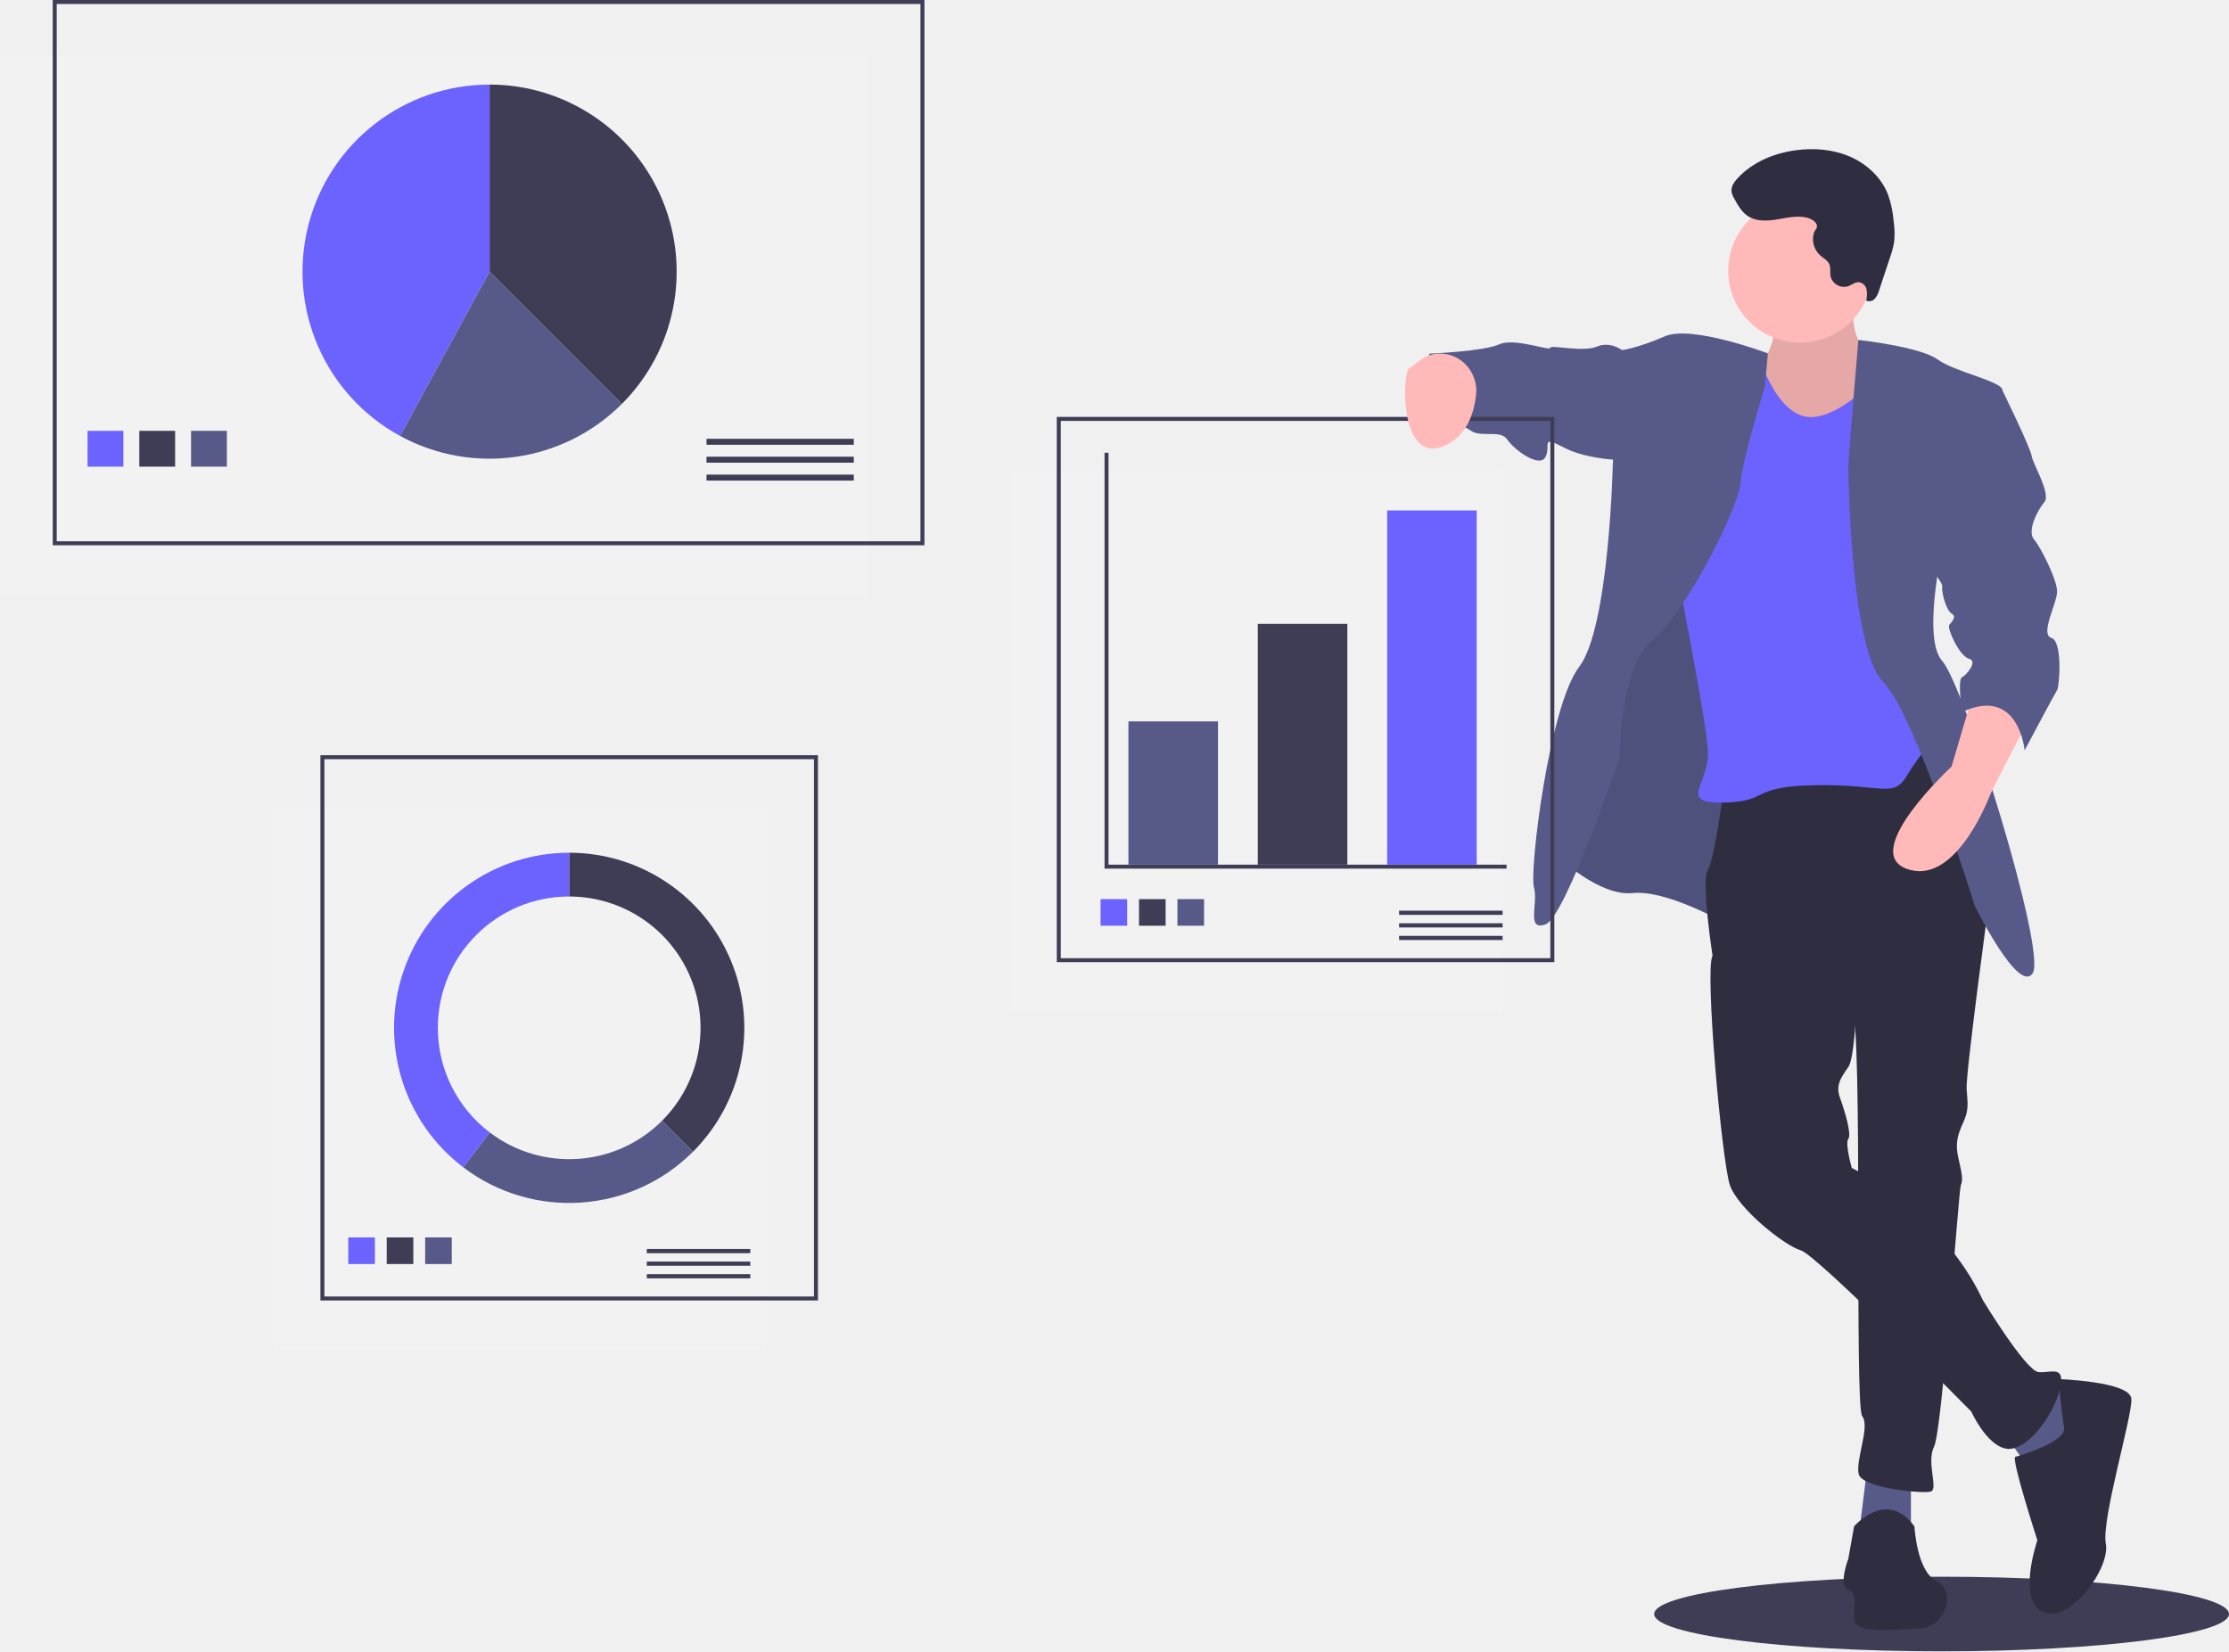
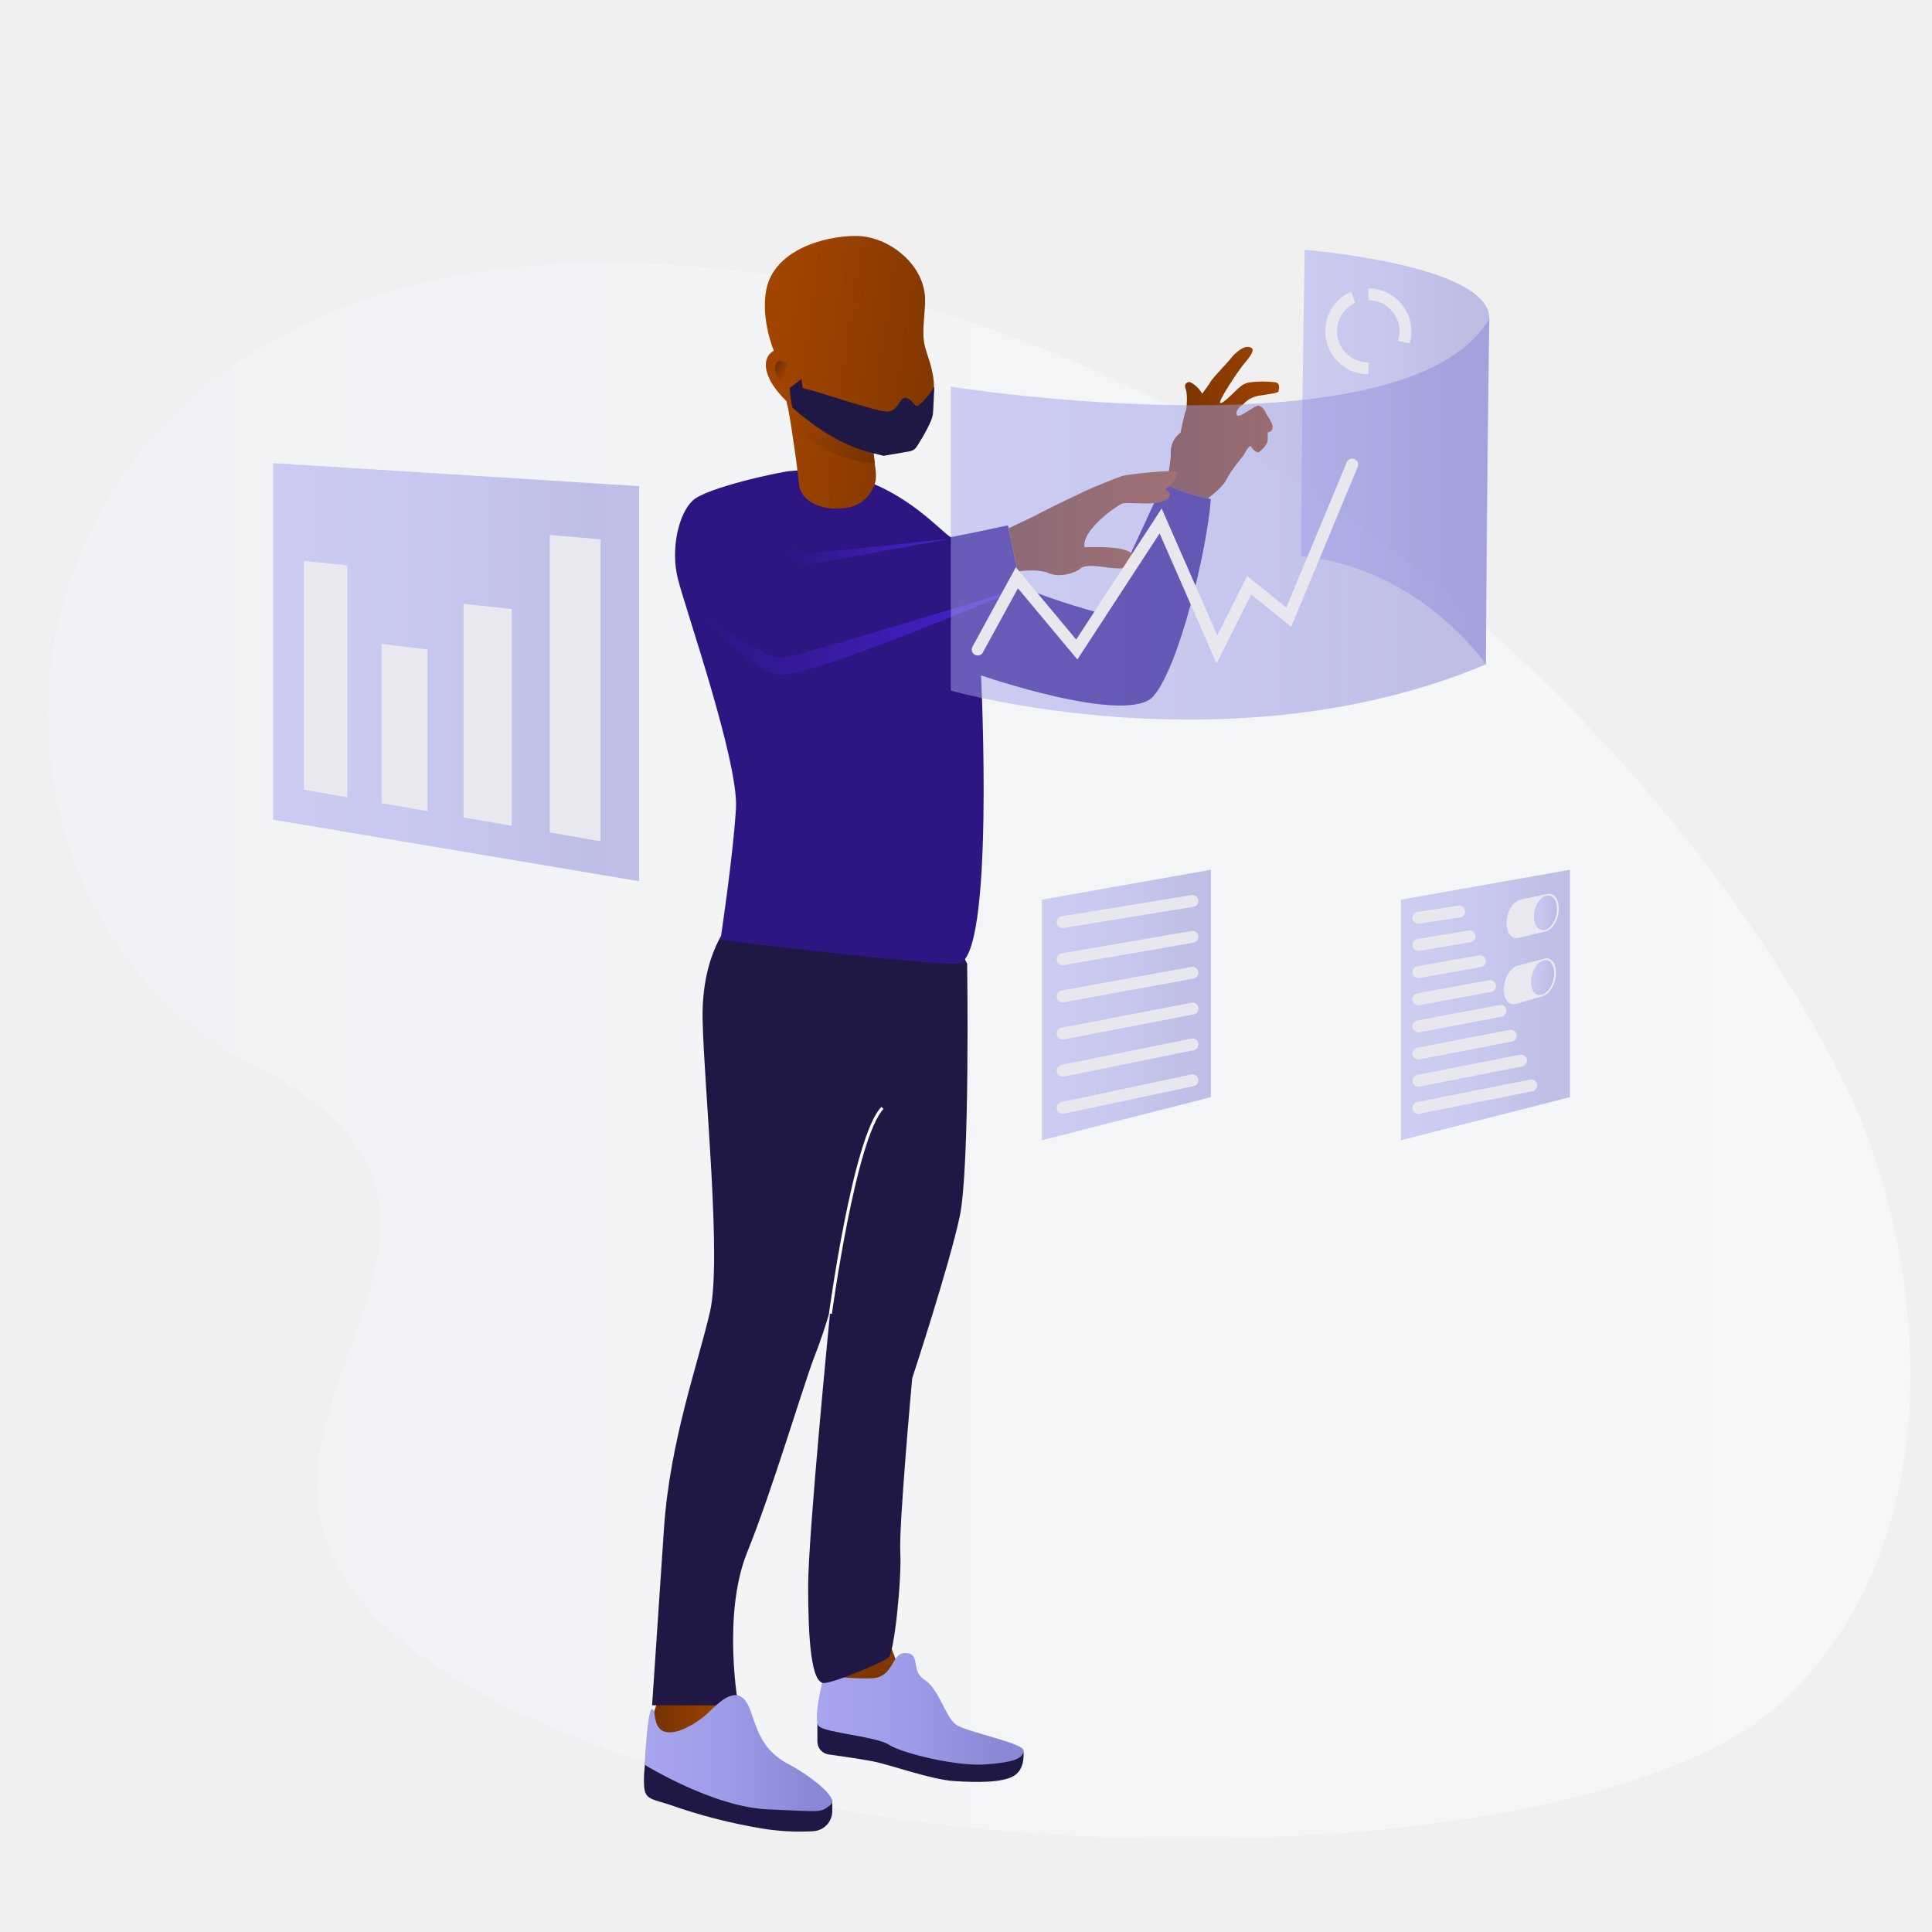
- <svg xmlns="http://www.w3.org/2000/svg" id="fa973782-3a18-4630-a762-87130b613ac3" data-name="Layer 1" width="1120" height="829.801" viewBox="0 0 1120 829.801">
-   <ellipse cx="975.579" cy="811.059" rx="144.421" ry="18.742" fill="#3f3d56" />
-   <rect y="27.5" width="436" height="272" fill="#f2f2f2" />
-   <rect x="27.5" y="1" width="436" height="272" fill="none" stroke="#3f3d56" stroke-miterlimit="10" stroke-width="2" />
-   <path d="M352.468,237.568A94,94,0,0,0,286,77.1v94Z" transform="translate(-40 -34.59967)" fill="#3f3d56" />
-   <path d="M286,77.1a94.011,94.011,0,0,0-44.968,176.564L286,171.1Z" transform="translate(-40 -34.59967)" fill="#6c63ff" />
-   <path d="M352.468,237.568,286,171.1l-44.968,82.564a94.049,94.049,0,0,0,111.436-16.096Z" transform="translate(-40 -34.59967)" fill="#575a89" />
-   <rect x="44" y="216.5" width="18" height="18" fill="#6c63ff" />
-   <rect x="70" y="216.5" width="18" height="18" fill="#3f3d56" />
-   <rect x="96" y="216.5" width="18" height="18" fill="#575a89" />
-   <rect x="355" y="220.5" width="74" height="3" fill="#3f3d56" />
-   <rect x="355" y="229.5" width="74" height="3" fill="#3f3d56" />
-   <rect x="355" y="238.5" width="74" height="3" fill="#3f3d56" />
-   <rect x="137" y="406.5" width="248" height="272" fill="#f2f2f2" />
-   <rect x="162" y="380.5" width="248" height="272" fill="none" stroke="#3f3d56" stroke-miterlimit="10" stroke-width="2" />
-   <rect x="175" y="621.814" width="13.371" height="13.371" fill="#6c63ff" />
-   <rect x="194.314" y="621.814" width="13.371" height="13.371" fill="#3f3d56" />
-   <rect x="213.629" y="621.814" width="13.371" height="13.371" fill="#575a89" />
-   <rect x="325" y="627.622" width="52" height="2.108" fill="#3f3d56" />
-   <rect x="325" y="633.946" width="52" height="2.108" fill="#3f3d56" />
-   <rect x="325" y="640.27" width="52" height="2.108" fill="#3f3d56" />
-   <path d="M326,463.1v22a66,66,0,0,1,46.669,112.669l15.556,15.556A88,88,0,0,0,326,463.1Z" transform="translate(-40 -34.59967)" fill="#3f3d56" />
-   <path d="M388.225,613.325l-15.556-15.556a65.983,65.983,0,0,1-86.6,5.872L272.753,621.161a87.998,87.998,0,0,0,115.472-7.836Z" transform="translate(-40 -34.59967)" fill="#575a89" />
-   <path d="M260,551.1a66,66,0,0,1,66-66v-22a87.999,87.999,0,0,0-53.247,158.061l13.316-17.521A65.885,65.885,0,0,1,260,551.1Z" transform="translate(-40 -34.59967)" fill="#6c63ff" />
-   <path d="M971.624,175.593s-4.08,30.311,6.412,33.808,7.578,30.311,7.578,30.311l-31.476,23.899-27.979,2.332-6.995-36.14L923.244,220.476s15.738-18.653,4.663-37.888S971.624,175.593,971.624,175.593Z" transform="translate(-40 -34.59967)" fill="#ffb9b9" />
-   <path d="M971.624,175.593s-4.08,30.311,6.412,33.808,7.578,30.311,7.578,30.311l-31.476,23.899-27.979,2.332-6.995-36.14L923.244,220.476s15.738-18.653,4.663-37.888S971.624,175.593,971.624,175.593Z" transform="translate(-40 -34.59967)" opacity="0.1" />
-   <path d="M942.48,411.666,905.757,497.935s-28.562-16.321-45.466-14.572-37.888-18.653-37.888-18.653l20.984-101.424,39.054-107.836,54.209,34.391Z" transform="translate(-40 -34.59967)" fill="#575a89" />
-   <path d="M942.48,411.666,905.757,497.935s-28.562-16.321-45.466-14.572-37.888-18.653-37.888-18.653l20.984-101.424,39.054-107.836,54.209,34.391Z" transform="translate(-40 -34.59967)" opacity="0.1" />
-   <polygon points="960.186 743.708 960.186 771.687 933.956 771.687 938.036 739.045 960.186 743.708" fill="#575a89" />
-   <polygon points="1028.385 695.328 1047.621 706.986 1033.631 739.045 1019.059 737.296 1005.069 717.478 1028.385 695.328" fill="#575a89" />
-   <path d="M1005.432,403.505l34.391,81.023s-12.241,89.766-11.658,97.344,1.166,10.492-1.749,16.904-4.08,10.492-2.332,18.07,2.332,10.492,1.166,13.407-9.326,122.991-13.407,131.152,2.332,21.567-1.749,22.733-34.391-1.749-36.14-8.743,5.829-23.899,1.749-29.145.583-194.105-5.246-206.928-69.948-24.482-69.948-24.482-5.829-37.305-2.332-43.134S906.34,429.153,906.34,429.153Z" transform="translate(-40 -34.59967)" fill="#2f2e41" />
-   <path d="M971.624,801.624s16.321-19.236,30.311,0c0,0,1.166,22.733,11.075,27.396s5.246,23.316-8.743,23.899-32.059,2.914-32.642-4.663,2.332-12.241-2.914-14.572,0-15.738,0-15.738Z" transform="translate(-40 -34.59967)" fill="#2f2e41" />
-   <path d="M973.373,522.999s-.583,41.969-4.663,47.798-6.412,9.326-4.08,15.738,5.829,18.07,4.08,20.401,1.749,14.572,1.749,14.572,44.883,21.567,65.867,66.45c0,0,21.567,35.557,27.979,36.14s13.99-4.08,10.492,9.326-16.904,30.894-26.813,29.145S1030.497,743.917,1030.497,743.917s-77.525-78.691-85.686-81.023-31.476-20.984-35.557-32.642-12.824-109.002-8.743-115.413,19.236-15.155,19.236-15.155Z" transform="translate(-40 -34.59967)" fill="#2f2e41" />
-   <path d="M1074.214,727.596s36.14,1.166,36.722,9.909-15.155,60.621-12.824,72.862-18.07,40.22-31.476,34.391-2.914-36.14-2.914-36.14-13.407-41.386-11.075-41.969,25.647-7.578,24.482-14.572S1074.214,727.596,1074.214,727.596Z" transform="translate(-40 -34.59967)" fill="#2f2e41" />
-   <circle cx="904.52" cy="136.039" r="36.14" fill="#ffb9b9" />
-   <path d="M980.951,226.305s-19.818,20.984-34.391,17.487-22.15-28.562-22.15-28.562l-26.23-4.663s-18.653,82.771-18.653,90.932,18.653,96.178,18.653,111.916-15.155,25.065,8.161,24.482,12.241-8.161,46.049-8.743,39.054,6.995,46.049-5.246a97.523,97.523,0,0,1,17.487-21.567l-12.241-43.134L1001.935,237.38s-14.944-29.145-21.753-26.813C980.182,210.567,983.865,223.39,980.951,226.305Z" transform="translate(-40 -34.59967)" fill="#6c63ff" />
-   <path d="M973.771,205.411s31.078,3.407,39.822,9.819,33.225,11.075,32.642,15.738-28.562,71.113-28.562,71.113-12.824,52.461-1.749,64.702,52.461,145.724,45.466,156.799-29.145-33.808-29.145-33.808-29.728-96.178-46.049-112.499S968.71,272.937,968.71,268.856,973.771,205.411,973.771,205.411Z" transform="translate(-40 -34.59967)" fill="#575a89" />
-   <path d="M928.313,212.172S890.019,197.743,876.612,203.572s-21.567,6.995-21.567,6.995L850.382,267.691s-1.749,82.188-16.904,102.007-25.065,102.59-22.733,110.75-4.08,22.15,5.829,18.653,37.305-83.937,37.305-83.937,0-46.049,16.321-58.873,43.134-65.867,44.3-78.691,12.241-48.38,12.241-48.38Z" transform="translate(-40 -34.59967)" fill="#575a89" />
-   <path d="M1059.642,395.928S1042.155,428.57,1039.823,434.399s-18.653,45.466-41.969,36.722,22.733-51.295,22.733-51.295l10.492-35.557S1058.476,378.441,1059.642,395.928Z" transform="translate(-40 -34.59967)" fill="#ffb9b9" />
-   <path d="M860.874,210.567h-5.829s-5.829-4.663-12.824-1.749-23.316-1.166-23.316.583-18.07-5.246-25.647-1.749-34.974,4.663-34.974,4.663-11.075,27.979-3.497,33.225,18.653,1.166,23.899,5.246,15.155-.583,18.653,4.663,16.321,14.572,19.236,8.743-2.914-11.075,9.326-4.663,31.476,6.412,31.476,6.412Z" transform="translate(-40 -34.59967)" fill="#575a89" />
-   <path d="M947.778,143.937c-4.89-1.13-9.967.122-14.92.934s-10.412,1.079-14.602-1.684c-3.094-2.041-4.997-5.418-6.783-8.665a9.973,9.973,0,0,1-1.459-3.823c-.21-2.402,1.318-4.594,2.94-6.377,7.537-8.285,18.551-12.819,29.658-14.26,9.13-1.184,18.65-.391,27.081,3.307s15.68,10.47,18.995,19.06a54.127,54.127,0,0,1,2.837,13.611,40.657,40.657,0,0,1,.191,10.308,44.188,44.188,0,0,1-1.998,7.468L984.227,180.395a10.924,10.924,0,0,1-2.159,4.274,3.736,3.736,0,0,1-4.374.958,13.613,13.613,0,0,0,.197-5.5,4.641,4.641,0,0,0-3.662-3.693c-2.024-.215-3.753,1.354-5.673,2.03a6.979,6.979,0,0,1-8.811-5.245c-.303-1.896.206-3.925-.513-5.705-.842-2.086-3.074-3.179-4.751-4.677a10.936,10.936,0,0,1-3.001-11.366c.449-1.38,1.717-2.007,1.463-3.592C952.61,145.799,949.544,144.345,947.778,143.937Z" transform="translate(-40 -34.59967)" fill="#2f2e41" />
-   <rect x="507" y="236.5" width="248" height="272" fill="#f2f2f2" />
-   <rect x="532" y="210.5" width="248" height="272" fill="none" stroke="#3f3d56" stroke-miterlimit="10" stroke-width="2" />
-   <polyline points="556 227.5 556 435.5 757 435.5" fill="none" stroke="#3f3d56" stroke-miterlimit="10" stroke-width="2" />
-   <rect x="567" y="362.5" width="45" height="72" fill="#575a89" />
-   <rect x="632" y="313.5" width="45" height="121" fill="#3f3d56" />
-   <rect x="697" y="256.5" width="45" height="178" fill="#6c63ff" />
-   <rect x="553" y="451.814" width="13.371" height="13.371" fill="#6c63ff" />
-   <rect x="572.314" y="451.814" width="13.371" height="13.371" fill="#3f3d56" />
-   <rect x="591.629" y="451.814" width="13.371" height="13.371" fill="#575a89" />
-   <rect x="703" y="457.622" width="52" height="2.108" fill="#3f3d56" />
-   <rect x="703" y="463.946" width="52" height="2.108" fill="#3f3d56" />
-   <rect x="703" y="470.27" width="52" height="2.108" fill="#3f3d56" />
-   <path d="M764.308,212.282c10.628.462,18.526,10.101,17.376,20.677-1.042,9.582-4.884,21.505-16.987,26.084-21.567,8.161-20.401-37.888-16.321-39.637C751.095,218.24,755.37,211.893,764.308,212.282Z" transform="translate(-40 -34.59967)" fill="#ffb9b9" />
-   <path d="M1039.823,227.854l6.412,3.114s13.99,28.562,14.572,32.642,9.909,19.236,6.412,23.316-8.743,14.572-5.246,18.653,11.658,20.401,11.658,26.23-8.743,21.567-2.914,23.316,4.08,24.482,2.914,26.23-16.321,30.311-16.321,30.311-2.914-32.642-31.476-19.236c0,0-2.332-16.321,0-17.487s8.161-8.161,3.497-9.326-11.075-15.155-9.909-16.904,4.08-4.08,1.166-5.829-5.246-11.658-4.663-13.407-6.412-9.909-6.412-9.909Z" transform="translate(-40 -34.59967)" fill="#575a89" />
+ <svg xmlns="http://www.w3.org/2000/svg" xmlns:xlink="http://www.w3.org/1999/xlink" viewBox="0 0 650 650">
+   <defs>
+     <style>.cls-1{fill:url(#Безымянный_градиент_263);}.cls-17,.cls-18,.cls-19,.cls-2,.cls-20,.cls-23,.cls-24{opacity:0.5;}.cls-2{fill:url(#Безымянный_градиент_250);}.cls-3{fill:url(#Безымянный_градиент_123);}.cls-4{fill:#1f1844;}.cls-5{fill:url(#Безымянный_градиент_123-2);}.cls-6{fill:url(#Безымянный_градиент_250-2);}.cls-22,.cls-7{fill:none;stroke-miterlimit:10;}.cls-7{stroke:#fff;}.cls-8{fill:url(#Безымянный_градиент_250-3);}.cls-9{fill:url(#Безымянный_градиент_123-3);}.cls-10{fill:#2d1582;}.cls-11{fill:url(#Безымянный_градиент_123-4);}.cls-12{fill:url(#Безымянный_градиент_123-5);}.cls-13{fill:url(#Безымянный_градиент_123-6);}.cls-14{fill:url(#Безымянный_градиент_48);}.cls-15{fill:url(#Безымянный_градиент_4);}.cls-16{fill:url(#Безымянный_градиент_4-2);}.cls-17{fill:url(#Безымянный_градиент_250-4);}.cls-18{fill:url(#Безымянный_градиент_250-5);}.cls-19{fill:url(#Безымянный_градиент_250-6);}.cls-20{fill:url(#Безымянный_градиент_250-7);}.cls-21{fill:#e9e8ee;}.cls-22{stroke:#e8e7ed;stroke-linecap:round;stroke-width:4px;}.cls-23{fill:url(#Безымянный_градиент_250-8);}.cls-24{fill:url(#Безымянный_градиент_250-9);}.cls-25{fill:#e8e7ed;}</style>
+     <linearGradient id="Безымянный_градиент_263" x1="16.2" y1="353.57" x2="642.71" y2="353.57" gradientUnits="userSpaceOnUse">
+       <stop offset="0" stop-color="#f0f2f5" />
+       <stop offset="0.99" stop-color="#f5f7f8" />
+     </linearGradient>
+     <linearGradient id="Безымянный_градиент_250" x1="437.72" y1="153.79" x2="501.07" y2="153.79" gradientUnits="userSpaceOnUse">
+       <stop offset="0" stop-color="#a7a5ee" />
+       <stop offset="0.44" stop-color="#9d9ce8" />
+       <stop offset="0.89" stop-color="#8988d5" />
+     </linearGradient>
+     <linearGradient id="Безымянный_градиент_123" x1="218.82" y1="577.48" x2="245.64" y2="577.48" gradientUnits="userSpaceOnUse">
+       <stop offset="0" stop-color="#753200" />
+       <stop offset="1" stop-color="#a04400" />
+     </linearGradient>
+     <linearGradient id="Безымянный_градиент_123-2" x1="-1732.07" y1="1550.09" x2="-1749.53" y2="1519.4" gradientTransform="matrix(-0.65, 0.76, 0.76, 0.65, -2009.75, 880.11)" xlink:href="#Безымянный_градиент_123" />
+     <linearGradient id="Безымянный_градиент_250-2" x1="389.58" y1="574.95" x2="459.11" y2="574.95" gradientTransform="translate(-114.75)" xlink:href="#Безымянный_градиент_250" />
+     <linearGradient id="Безымянный_градиент_250-3" x1="216.89" y1="589.81" x2="279.96" y2="589.81" xlink:href="#Безымянный_градиент_250" />
+     <linearGradient id="Безымянный_градиент_123-3" x1="392.42" y1="142.2" x2="430.34" y2="142.2" xlink:href="#Безымянный_градиент_123" />
+     <linearGradient id="Безымянный_градиент_123-4" x1="339.34" y1="175.96" x2="396.23" y2="175.96" xlink:href="#Безымянный_градиент_123" />
+     <linearGradient id="Безымянный_градиент_123-5" x1="-420.8" y1="454.25" x2="-354.34" y2="423.49" gradientTransform="matrix(-0.96, 0.28, 0.28, 0.96, -195.16, -186.88)" xlink:href="#Безымянный_градиент_123" />
+     <linearGradient id="Безымянный_градиент_123-6" x1="-351.93" y1="424.83" x2="-354.97" y2="427.81" gradientTransform="matrix(-0.96, 0.28, 0.28, 0.96, -195.16, -186.88)" xlink:href="#Безымянный_градиент_123" />
+     <linearGradient id="Безымянный_градиент_48" x1="-351.81" y1="441.73" x2="-375.31" y2="464.79" gradientTransform="matrix(-0.96, 0.28, 0.28, 0.96, -195.16, -186.88)" gradientUnits="userSpaceOnUse">
+       <stop offset="0" stop-color="#a04400" />
+       <stop offset="1" stop-color="#753200" />
+     </linearGradient>
+     <linearGradient id="Безымянный_градиент_4" x1="232.53" y1="212.4" x2="343.74" y2="212.4" gradientUnits="userSpaceOnUse">
+       <stop offset="0.01" stop-color="#2d1582" />
+       <stop offset="1" stop-color="#4822d1" />
+     </linearGradient>
+     <linearGradient id="Безымянный_градиент_4-2" x1="263.27" y1="185.61" x2="320.19" y2="185.61" xlink:href="#Безымянный_градиент_4" />
+     <linearGradient id="Безымянный_градиент_250-4" x1="319.9" y1="174.7" x2="501.07" y2="174.7" xlink:href="#Безымянный_градиент_250" />
+     <linearGradient id="Безымянный_градиент_250-5" x1="91.89" y1="226.13" x2="215.02" y2="226.13" xlink:href="#Безымянный_градиент_250" />
+     <linearGradient id="Безымянный_градиент_250-6" x1="350.53" y1="338.12" x2="407.39" y2="338.12" xlink:href="#Безымянный_градиент_250" />
+     <linearGradient id="Безымянный_градиент_250-7" x1="471.33" y1="338.12" x2="528.19" y2="338.12" xlink:href="#Безымянный_градиент_250" />
+     <linearGradient id="Безымянный_градиент_250-8" x1="489.84" y1="262" x2="497.48" y2="262" gradientTransform="matrix(1, 0.04, -0.04, 1, 38.14, 23.92)" xlink:href="#Безымянный_градиент_250" />
+     <linearGradient id="Безымянный_градиент_250-9" x1="489.84" y1="283.81" x2="497.48" y2="283.81" gradientTransform="matrix(1, 0.04, -0.04, 1, 38.14, 23.92)" xlink:href="#Безымянный_градиент_250" />
+   </defs>
+   <g id="_01" data-name="01">
+     <path class="cls-1" d="M621.32,366.05C566.3,253.58,408.94,88.85,204.48,88.42c-213.36-.44-234,211.17-119,270S32.33,490.55,152.53,564.22c121.66,74.56,381.67,67.56,445.67,9.56S645.08,414.64,621.32,366.05Z" />
+     <path class="cls-2" d="M499.91,223.52S477.76,191,437.72,187.12c0-27.15,1.22-103.06,1.22-103.06s62.47,4.9,62.13,23.23S499.91,223.52,499.91,223.52Z" />
+     <polygon class="cls-3" points="245.64 568.48 245.64 583.73 219.39 586.48 218.82 579.77 221.89 570.3 245.64 568.48" />
+     <path class="cls-4" d="M280,605.73v3.62a6.76,6.76,0,0,1-6.32,6.73,77.17,77.17,0,0,1-17-.85,183.49,183.49,0,0,1-31.25-8c-5.25-1.75-7.75-1.75-8.5-4.75s.18-10.08.18-10.08l31.21,7.12Z" />
+     <polygon class="cls-5" points="297.91 549.02 303.03 562.84 301.07 577.11 297.24 580.51 281.16 575.68 277.21 569.58 281.32 547.94 297.91 549.02" />
+     <path class="cls-4" d="M275,579.77v6.15a4.38,4.38,0,0,0,3.78,4.34c4.32.6,11.27,1.61,15,2.35,5.74,1.12,19.46,6.11,27.19,6.61s16.46.62,20.33-1.87,3-8.36,3-8.36Z" />
+     <path class="cls-6" d="M277.26,563.31s-4,15.22-1.75,17.46,19.08,3.37,23.57,6.24,22.82,7.36,32.55,6.61,12.47-2,12.72-4.61-19.33-6.24-22.82-8.86-5.61-11.85-10.48-15-1.12-8.73-6.24-9-3.74,8-11.35,8.48A68.43,68.43,0,0,1,277.26,563.31Z" />
+     <path class="cls-4" d="M245.89,310.23s-10,10-9.5,33,6.5,80.5,2.5,98-13.5,43.5-15.5,73-4,59.5-4,59.5h29s-5.5-30.5,3-51.5,18.5-55,22.5-65.5a169.15,169.15,0,0,0,5.5-16.37s-7.5,75.88-7.5,93.38,1,33,5.52,32.5,19.48-7,21.48-8.5,4.5-26.5,4-35.5,4-58.5,4-58.5,12.5-38,16-54.5,2.5-85,2.5-85l-5.5-11Z" />
+     <path class="cls-7" d="M296.89,372.73c-9.5,10-17.5,69.25-17.5,69.25" />
+     <path class="cls-8" d="M237.14,577.27c.38-.32.83-.74,1.32-1.21,3.06-2.95,8-8.05,11.68-4.59,4.25,4,2.76,15.88,15.5,22.24,3.81,1.9,17.25,10.78,13.75,13.53s-2.5,2.25-21,1.5-41.5-15-41.5-15,.87-18.75,2.5-18.75-.25,7,5,7.78S237.14,577.27,237.14,577.27Z" />
+     <path class="cls-9" d="M430.14,131.61c-.13.74-2.75.87-6.5,1.5s-4.63,2.5-6,3.37-2.25,2.87-1.23,3.37,5.73-3.37,6.86-3.37,2.37,1.63,2.5,2.25,2,2.75,2.37,4.62a1.79,1.79,0,0,1-1.63,2.13V148c0,1.75-2.62,3.87-3,4.13s-1.87-.5-2.5-1.76-2.74,3-2.74,3-4,4.63-5.5,7.76c-1,2.19-4.4,5.07-6.46,6.59a59.76,59.76,0,0,1-13.89-4.62c.54-2.78,1.66-8.88,1.47-11a8,8,0,0,1,3.29-6.52s1.38-7,1.72-7.2.75-5.68,0-7.55.72-2.38,1.45-2.29a9.42,9.42,0,0,1,4.1,3.92c.84-1.12,2.52-3.38,2.89-4.12.5-1,6.25-7,6.75-7.74s4.51-5.27,7-3.5c1.32.94-1.5,4-3,5.87s-8.63,12.37-7.5,12.63,5.5-4.76,6.85-5.63a6,6,0,0,1,3.4-1.37,34.44,34.44,0,0,1,8.12,0C430.89,128.85,430.27,130.85,430.14,131.61Z" />
+     <path class="cls-10" d="M407.39,167.9c-1.33,17.33-10.67,56.33-19.33,66.33s-58-7-58-7,4.76,96.68-7.91,97-79.76-8-79.76-8,4.33-28.67,5.22-44.33-17-67-19.55-77.17.33-22,5-26.33,28.74-9.52,32.63-9.91c31-3.11,49.32,19.16,54.11,22.23,9.24-1.76,19.34-4,19.34-4l.2,1,3,14.47,1,5c11.16,5.1,27.71,9.33,27.71,9.33l7.13-15.43,2.36-5.1,7.75-16.77,3.09-6.7s.36.2,1,.52l1,.48a60.89,60.89,0,0,0,12.88,4.14Z" />
+     <path class="cls-11" d="M392.14,164.48c-.75,0,3.5,1.37.25,3.63a9.15,9.15,0,0,1-4.09,1.15c-4.08.39-9.29-.27-10.53.09-1.76.5-14,9-12.88,14.76,3.21,0,12.48-.52,15.66,1.92a2.48,2.48,0,0,1,1.09,2c.06,2.1-1.5,2.91-3.45,3.15a28.8,28.8,0,0,1-6.55-.4c-2.37-.25-6.63-.92-8.13.48s-6.87,3.27-10.87,1.52c-2.72-1.19-7.54-.88-10.33-.55l-3-14.47c3.76-1.78,10.3-4.89,12-5.86,2.5-1.37,11.38-5.5,13.62-6.62s11-4.62,12.5-5.12,16.76-2.26,18.38-1.38c1.17.64-.93,3.37-2.46,4.83A3.33,3.33,0,0,1,392.14,164.48Z" />
+     <path class="cls-12" d="M268.86,163.24c-.22-1.82-.7-6.53-1.51-12-.56-3.76-1.15-7.65-1.6-10.66,0-.26-.08-.51-.12-.75a38.56,38.56,0,0,0-1-4.83l-.25-.25c-7.23-7.15-8-13-5.28-15.81a5.37,5.37,0,0,1,1.24-.94h0s-4.44-10.47-2.54-20.48C260.33,84.29,277,79.35,288,79.38s23.48,9.72,23.24,22c-.09,4.89-1,9.57-.34,13.82s4.31,10.57,3.07,18.14c-1.75,10.85-11.34,16.38-17.67,18.17a21,21,0,0,1-2.46.54l.21,1.8.18,1.46.19,1.58a17.38,17.38,0,0,1,.23,4.44,11.66,11.66,0,0,1-10.43,9.6C274.94,172.07,269.4,167.66,268.86,163.24Z" />
+     <path class="cls-13" d="M265,122.62s-2.74-2.83-4-.2,1.84,6.38,1.84,6.38Z" />
+     <path class="cls-4" d="M269.62,127.55l.42,3c7.67,1.86,25.8,8.32,28.76,7.94,3.76-.48,3.76-5,6-4.6s2.66,3,4,2.62c.7-.2,4.53-4.2,5.52-6.44,0,0-.29,7.77-.44,9.16-.33,3.23-5.43,11-5.43,11a3.46,3.46,0,0,1-2.4,1.62l-8.78,1.5-5-1.23c-6.88-1.47-24.29-10-24.83-11.75a42.93,42.93,0,0,1-1.77-9.78Z" />
+     <path class="cls-14" d="M265.82,141.11a38.24,38.24,0,0,0,28.49,14.69l-.18-1.46-.21-1.8c-8-1.79-17.77-6.61-29.47-17.27l.25.25a38.56,38.56,0,0,1,1,4.83C265.74,140.6,265.79,140.85,265.82,141.11Z" />
+     <path class="cls-15" d="M262.88,221.38c-5.43.33-30.34-16.92-30.34-16.92s19.25,20.25,28.57,22.5,82.64-29.25,82.64-29.25S268.31,221,262.88,221.38Z" />
+     <path class="cls-16" d="M263.27,182.21s2.26,7,4.51,7.75,36.7-6,46.85-7.75c1.75-.3,3.64-.65,5.56-1l-49.71,5.18-7.21-5.18" />
+     <path class="cls-17" d="M319.9,130.09V232.34s94.88,27,180-8.82c0-56.76,1.16-116.23,1.16-116.23C473.25,154.38,319.9,130.09,319.9,130.09Z" />
+     <polygon class="cls-18" points="215.02 296.47 91.89 275.78 91.89 155.8 215.02 163.56 215.02 296.47" />
+     <polygon class="cls-19" points="407.39 369.12 350.53 383.63 350.53 302.68 407.39 292.62 407.39 369.12" />
+     <polygon class="cls-20" points="528.19 369.12 471.33 383.63 471.33 302.68 528.19 292.62 528.19 369.12" />
+     <polygon class="cls-21" points="116.87 268.22 102.22 265.68 102.22 188.74 116.87 190.2 116.87 268.22" />
+     <polygon class="cls-21" points="143.82 272.91 128.41 270.23 128.41 216.63 143.82 218.53 143.82 272.91" />
+     <polygon class="cls-21" points="172.18 277.84 155.96 275.02 155.96 203.16 172.18 204.91 172.18 277.84" />
+     <polygon class="cls-21" points="202.07 283.04 184.97 280.07 184.97 179.99 202.07 181.44 202.07 283.04" />
+     <polyline class="cls-22" points="328.94 218.53 342.12 194.39 362.27 218.53 390.48 175.27 409.44 218.53 420.27 196.9 433.6 207.64 454.94 156.31" />
+     <path class="cls-21" d="M520,313.36l-9,2.19c-2.43.59-4.29-1.83-4.13-5.42h0c.16-3.59,2.27-6.92,4.69-7.45l9-1.94c2.31-.5,4,1.9,3.89,5.35h0C524.3,309.55,522.32,312.8,520,313.36Z" />
+     <path class="cls-23" d="M523.81,306.24c-.14,3.17-2,6.16-4.08,6.67s-3.78-1.67-3.64-4.9,2-6.22,4.15-6.69S524,303.07,523.81,306.24Z" />
+     <path class="cls-21" d="M519.06,335.13l-9,2.62c-2.43.71-4.3-1.62-4.14-5.21h0c.16-3.59,2.27-7,4.7-7.66l9-2.37c2.31-.61,4.05,1.7,3.9,5.16h0C523.36,331.12,521.38,334.46,519.06,335.13Z" />
+     <path class="cls-24" d="M522.87,327.84c-.14,3.17-2,6.24-4.09,6.85s-3.79-1.49-3.65-4.71,2-6.3,4.16-6.87S523,324.67,522.87,327.84Z" />
+     <path class="cls-25" d="M445.88,111.44a14.5,14.5,0,0,0,14.49,14.49v-4a10.48,10.48,0,0,1-4.47-20l-1.26-3.83A14.5,14.5,0,0,0,445.88,111.44Z" />
+     <path class="cls-25" d="M470.83,110.89c0,.18,0,.37,0,.55a10.43,10.43,0,0,1-.52,3.25l3.94.8a14.49,14.49,0,0,0,.57-3.65Z" />
+     <path class="cls-25" d="M474.85,111.44A14.5,14.5,0,0,0,460.37,97v4a10.49,10.49,0,0,1,10.46,9.93l4,1C474.84,111.7,474.85,111.57,474.85,111.44Z" />
+     <line class="cls-22" x1="357.54" y1="310.23" x2="401.2" y2="303.12" />
+     <line class="cls-22" x1="357.54" y1="322.73" x2="401.2" y2="315.18" />
+     <line class="cls-22" x1="357.54" y1="335.23" x2="401.2" y2="327.25" />
+     <line class="cls-22" x1="357.54" y1="347.73" x2="401.2" y2="339.32" />
+     <line class="cls-22" x1="357.54" y1="360.23" x2="401.2" y2="351.38" />
+     <line class="cls-22" x1="357.54" y1="372.73" x2="401.2" y2="363.45" />
+     <line class="cls-22" x1="477.2" y1="308.78" x2="490.93" y2="306.67" />
+     <line class="cls-22" x1="477.2" y1="317.92" x2="494.4" y2="315.03" />
+     <line class="cls-22" x1="477.2" y1="327.05" x2="497.86" y2="323.39" />
+     <line class="cls-22" x1="477.2" y1="336.19" x2="501.33" y2="331.75" />
+     <line class="cls-22" x1="477.2" y1="345.32" x2="504.79" y2="340.1" />
+     <line class="cls-22" x1="477.2" y1="354.46" x2="508.25" y2="348.46" />
+     <line class="cls-22" x1="477.2" y1="363.6" x2="511.72" y2="356.82" />
+     <line class="cls-22" x1="477.2" y1="372.73" x2="515.18" y2="365.18" />
+   </g>
</svg>
